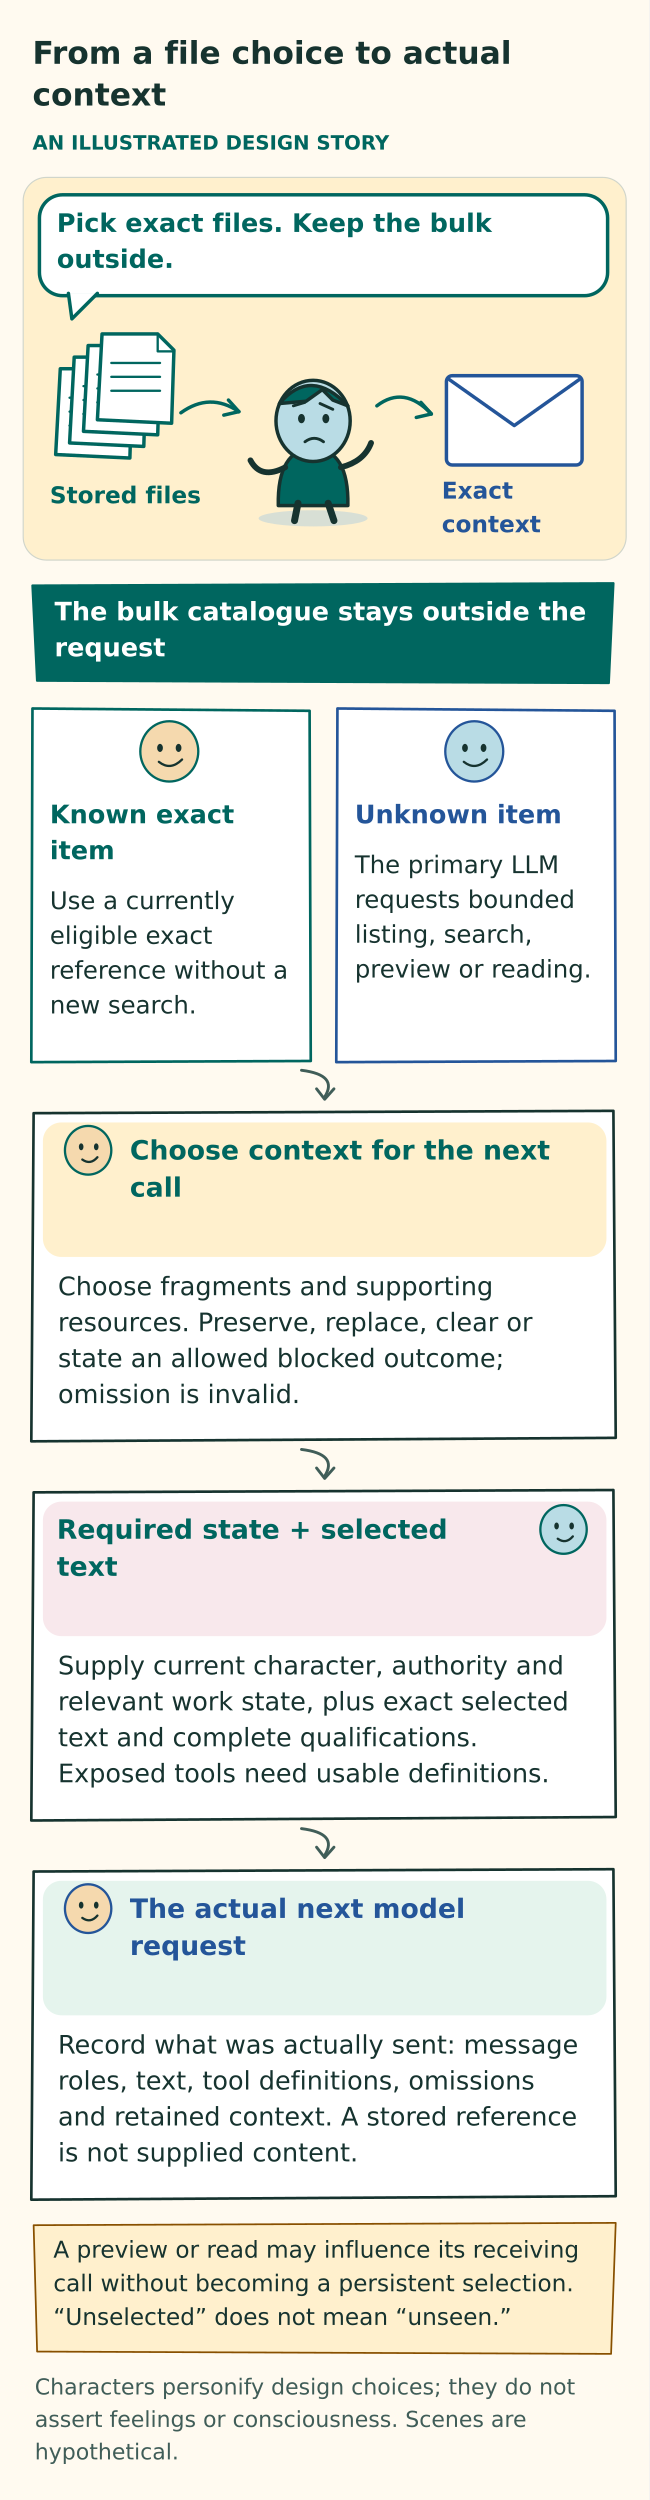
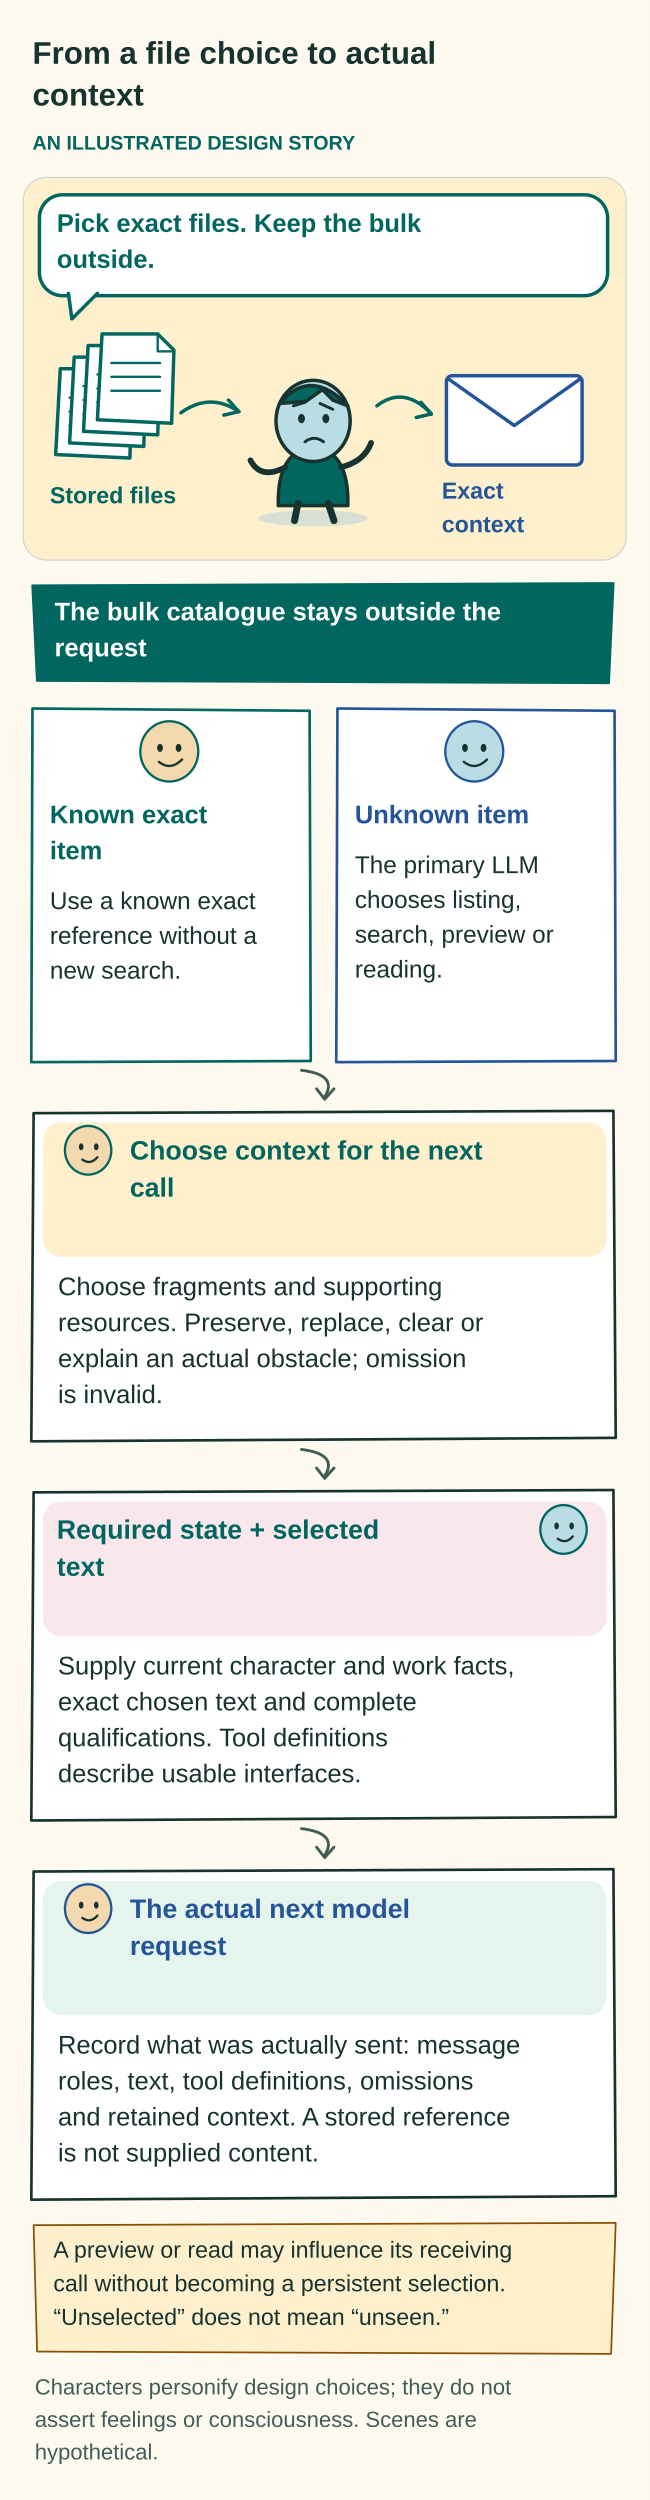
<svg xmlns="http://www.w3.org/2000/svg" width="560" height="2156" viewBox="0 0 560 2156" role="img" aria-labelledby="title description">
  <rect width="560" height="2156" fill="#fffaf0" />
-   <g font-family="DejaVu Sans, Arial, sans-serif">
+   <g font-family="Liberation Sans, Arial, sans-serif">
    <text x="28" y="55" font-size="27" fill="#16332f" font-weight="700">
      <tspan x="28" dy="0">From a file choice to actual</tspan>
      <tspan x="28" dy="36">context</tspan>
    </text>
    <text x="28" y="129" font-size="17" fill="#00665f" font-weight="700">
      <tspan x="28" dy="0">AN ILLUSTRATED DESIGN STORY</tspan>
    </text>
    <rect x="20" y="153" width="520" height="330" rx="20" fill="#fff0cd" stroke="#d0d5cb" stroke-width="1" />
    <rect x="34" y="168" width="490" height="87" rx="20" fill="#ffffff" stroke="#00665f" stroke-width="3" />
    <path d="M59 253 L62 275 L84 253" stroke="#00665f" stroke-width="3" fill="#ffffff" stroke-linecap="round" stroke-linejoin="round" />
    <text x="49" y="200" font-size="22" fill="#00665f" font-weight="700">
      <tspan x="49" dy="0">Pick exact files. Keep the bulk</tspan>
      <tspan x="49" dy="31">outside.</tspan>
    </text>
    <path d="M52 318 L100 318 L114 332 L112 395 L48 392 Z" stroke="#00665f" stroke-width="3" fill="#ffffff" stroke-linecap="round" stroke-linejoin="round" />
    <path d="M100 318 V333 H114" stroke="#00665f" stroke-width="2" fill="none" stroke-linecap="round" stroke-linejoin="round" />
    <path d="M60 343 H102" stroke="#00665f" stroke-width="2" fill="none" stroke-linecap="round" stroke-linejoin="round" />
    <path d="M60 355 H102" stroke="#00665f" stroke-width="2" fill="none" stroke-linecap="round" stroke-linejoin="round" />
    <path d="M60 367 H102" stroke="#00665f" stroke-width="2" fill="none" stroke-linecap="round" stroke-linejoin="round" />
    <path d="M64 308 L112 308 L126 322 L124 385 L60 382 Z" stroke="#00665f" stroke-width="3" fill="#ffffff" stroke-linecap="round" stroke-linejoin="round" />
    <path d="M112 308 V323 H126" stroke="#00665f" stroke-width="2" fill="none" stroke-linecap="round" stroke-linejoin="round" />
    <path d="M72 333 H114" stroke="#00665f" stroke-width="2" fill="none" stroke-linecap="round" stroke-linejoin="round" />
    <path d="M72 345 H114" stroke="#00665f" stroke-width="2" fill="none" stroke-linecap="round" stroke-linejoin="round" />
    <path d="M72 357 H114" stroke="#00665f" stroke-width="2" fill="none" stroke-linecap="round" stroke-linejoin="round" />
    <path d="M76 298 L124 298 L138 312 L136 375 L72 372 Z" stroke="#00665f" stroke-width="3" fill="#ffffff" stroke-linecap="round" stroke-linejoin="round" />
    <path d="M124 298 V313 H138" stroke="#00665f" stroke-width="2" fill="none" stroke-linecap="round" stroke-linejoin="round" />
    <path d="M84 323 H126" stroke="#00665f" stroke-width="2" fill="none" stroke-linecap="round" stroke-linejoin="round" />
    <path d="M84 335 H126" stroke="#00665f" stroke-width="2" fill="none" stroke-linecap="round" stroke-linejoin="round" />
    <path d="M84 347 H126" stroke="#00665f" stroke-width="2" fill="none" stroke-linecap="round" stroke-linejoin="round" />
    <path d="M88 288 L136 288 L150 302 L148 365 L84 362 Z" stroke="#00665f" stroke-width="3" fill="#ffffff" stroke-linecap="round" stroke-linejoin="round" />
    <path d="M136 288 V303 H150" stroke="#00665f" stroke-width="2" fill="none" stroke-linecap="round" stroke-linejoin="round" />
    <path d="M96 313 H138" stroke="#00665f" stroke-width="2" fill="none" stroke-linecap="round" stroke-linejoin="round" />
    <path d="M96 325 H138" stroke="#00665f" stroke-width="2" fill="none" stroke-linecap="round" stroke-linejoin="round" />
    <path d="M96 337 H138" stroke="#00665f" stroke-width="2" fill="none" stroke-linecap="round" stroke-linejoin="round" />
    <text x="43" y="434" font-size="20" fill="#00665f" font-weight="700">
      <tspan x="43" dy="0">Stored files</tspan>
    </text>
    <g transform="translate(270 373) scale(1)">
      <ellipse cx="0" cy="74" rx="47" ry="7" fill="#d8dfd5" stroke="none" stroke-width="3" />
      <path d="M-30 63 Q-31 15 0 13 Q31 15 30 63 Z" stroke="#16332f" stroke-width="3" fill="#00665f" stroke-linecap="round" stroke-linejoin="round" />
      <path d="M-13 61 L-16 76 M13 61 L18 76" stroke="#16332f" stroke-width="6" fill="none" stroke-linecap="round" stroke-linejoin="round" />
      <path d="M-24 30 Q-45 41 -54 24 M24 30 Q44 25 50 9" stroke="#16332f" stroke-width="5" fill="none" stroke-linecap="round" stroke-linejoin="round" />
      <ellipse cx="0" cy="-10" rx="32" ry="35" fill="#b9dce5" stroke="#16332f" stroke-width="3" />
      <path d="M-29 -25 Q-2 -57 30 -23 L17 -28 L8 -37 L-6 -27 Z" stroke="#16332f" stroke-width="3" fill="#00665f" stroke-linecap="round" stroke-linejoin="round" />
      <ellipse cx="-10" cy="-12" rx="3" ry="4" fill="#16332f" stroke="none" stroke-width="3" />
      <ellipse cx="11" cy="-12" rx="3" ry="4" fill="#16332f" stroke="none" stroke-width="3" />
      <path d="M-17 -23 L-7 -26 M6 -25 L17 -20" stroke="#16332f" stroke-width="2.5" fill="none" stroke-linecap="round" stroke-linejoin="round" />
      <path d="M-7 8 Q1 2 9 8" stroke="#16332f" stroke-width="2.5" fill="none" stroke-linecap="round" stroke-linejoin="round" />
    </g>
    <rect x="385" y="324" width="117" height="77" rx="5" fill="#ffffff" stroke="#245599" stroke-width="3" />
    <path d="M387 327 L443.5 367 L500 327" stroke="#245599" stroke-width="3" fill="none" stroke-linecap="round" stroke-linejoin="round" />
    <text x="381" y="430" font-size="20" fill="#245599" font-weight="700">
      <tspan x="381" dy="0">Exact</tspan>
      <tspan x="381" dy="29">context</tspan>
    </text>
    <path d="M156 356 Q181.0 338 206 355" stroke="#00665f" stroke-width="3" fill="none" stroke-linecap="round" stroke-linejoin="round" />
    <path d="M197 345 L206 355 L193 358" stroke="#00665f" stroke-width="3" fill="none" stroke-linecap="round" stroke-linejoin="round" />
    <path d="M325 350 Q348.5 332 372 357" stroke="#00665f" stroke-width="3" fill="none" stroke-linecap="round" stroke-linejoin="round" />
    <path d="M363 347 L372 357 L359 360" stroke="#00665f" stroke-width="3" fill="none" stroke-linecap="round" stroke-linejoin="round" />
    <path d="M28 505 L529 503 L525 589 L32 587 Z" stroke="#00665f" stroke-width="2" fill="#00665f" stroke-linecap="round" stroke-linejoin="round" />
    <text x="47" y="535" font-size="22" fill="#ffffff" font-weight="700">
      <tspan x="47" dy="0">The bulk catalogue stays outside the</tspan>
      <tspan x="47" dy="31">request</tspan>
    </text>
    <path d="M28 611 l239 2 l1 302 l-241 1 Z" stroke="#00665f" stroke-width="2.3" fill="#ffffff" stroke-linecap="round" stroke-linejoin="round" />
    <ellipse cx="146" cy="648" rx="25" ry="26" fill="#f5d9ae" stroke="#00665f" stroke-width="2" />
    <ellipse cx="138" cy="645" rx="2.5" ry="3.5" fill="#16332f" stroke="none" stroke-width="3" />
    <ellipse cx="154" cy="645" rx="2.5" ry="3.5" fill="#16332f" stroke="none" stroke-width="3" />
    <path d="M137 657 q10 8 20 -2" stroke="#16332f" stroke-width="2" fill="none" stroke-linecap="round" stroke-linejoin="round" />
    <text x="43" y="710" font-size="22" fill="#00665f" font-weight="700">
      <tspan x="43" dy="0">Known exact</tspan>
      <tspan x="43" dy="31">item</tspan>
    </text>
    <text x="43" y="784" font-size="21" fill="#16332f">
-       <tspan x="43" dy="0">Use a currently</tspan>
-       <tspan x="43" dy="30">eligible exact</tspan>
+       <tspan x="43" dy="0">Use a known exact</tspan>
      <tspan x="43" dy="30">reference without a</tspan>
      <tspan x="43" dy="30">new search.</tspan>
    </text>
    <path d="M291 611 l239 2 l1 302 l-241 1 Z" stroke="#245599" stroke-width="2.3" fill="#ffffff" stroke-linecap="round" stroke-linejoin="round" />
    <ellipse cx="409" cy="648" rx="25" ry="26" fill="#b9dce5" stroke="#245599" stroke-width="2" />
    <ellipse cx="401" cy="645" rx="2.5" ry="3.5" fill="#16332f" stroke="none" stroke-width="3" />
    <ellipse cx="417" cy="645" rx="2.5" ry="3.5" fill="#16332f" stroke="none" stroke-width="3" />
    <path d="M400 657 q10 8 20 -2" stroke="#16332f" stroke-width="2" fill="none" stroke-linecap="round" stroke-linejoin="round" />
    <text x="306" y="710" font-size="22" fill="#245599" font-weight="700">
      <tspan x="306" dy="0">Unknown item</tspan>
    </text>
    <text x="306" y="753" font-size="21" fill="#16332f">
      <tspan x="306" dy="0">The primary LLM</tspan>
-       <tspan x="306" dy="30">requests bounded</tspan>
-       <tspan x="306" dy="30">listing, search,</tspan>
-       <tspan x="306" dy="30">preview or reading.</tspan>
+       <tspan x="306" dy="30">chooses listing,</tspan>
+       <tspan x="306" dy="30">search, preview or</tspan>
+       <tspan x="306" dy="30">reading.</tspan>
    </text>
    <path d="M260 923 Q292 927 280 946" stroke="#405d58" stroke-width="2.5" fill="none" stroke-linecap="round" stroke-linejoin="round" />
    <path d="M273 939 L280 948 L288 939" stroke="#405d58" stroke-width="2.5" fill="none" stroke-linecap="round" stroke-linejoin="round" />
    <path d="M29 960 L529 958 L531 1240 L27 1243 Z" stroke="#16332f" stroke-width="2.3" fill="#ffffff" stroke-linecap="round" stroke-linejoin="round" />
    <rect x="37" y="968" width="486" height="116" rx="16" fill="#fff0cd" stroke="none" stroke-width="0" />
    <ellipse cx="76" cy="992" rx="20" ry="21" fill="#f5d9ae" stroke="#00665f" stroke-width="2" />
    <ellipse cx="70" cy="989" rx="2" ry="3" fill="#16332f" stroke="none" stroke-width="3" />
    <ellipse cx="83" cy="989" rx="2" ry="3" fill="#16332f" stroke="none" stroke-width="3" />
    <path d="M71 1000 q7 5 13 -2" stroke="#16332f" stroke-width="2" fill="none" stroke-linecap="round" stroke-linejoin="round" />
    <text x="112" y="1000" font-size="23" fill="#00665f" font-weight="700">
      <tspan x="112" dy="0">Choose context for the next</tspan>
      <tspan x="112" dy="32">call</tspan>
    </text>
    <text x="50" y="1117" font-size="22" fill="#16332f">
      <tspan x="50" dy="0">Choose fragments and supporting</tspan>
      <tspan x="50" dy="31">resources. Preserve, replace, clear or</tspan>
-       <tspan x="50" dy="31">state an allowed blocked outcome;</tspan>
-       <tspan x="50" dy="31">omission is invalid.</tspan>
+       <tspan x="50" dy="31">explain an actual obstacle; omission</tspan>
+       <tspan x="50" dy="31">is invalid.</tspan>
    </text>
    <path d="M260 1250 Q292 1254 280 1273" stroke="#405d58" stroke-width="2.5" fill="none" stroke-linecap="round" stroke-linejoin="round" />
    <path d="M273 1266 L280 1275 L288 1266" stroke="#405d58" stroke-width="2.5" fill="none" stroke-linecap="round" stroke-linejoin="round" />
    <path d="M29 1287 L529 1285 L531 1567 L27 1570 Z" stroke="#16332f" stroke-width="2.3" fill="#ffffff" stroke-linecap="round" stroke-linejoin="round" />
    <rect x="37" y="1295" width="486" height="116" rx="16" fill="#f8e8ec" stroke="none" stroke-width="0" />
    <ellipse cx="486" cy="1319" rx="20" ry="21" fill="#b9dce5" stroke="#00665f" stroke-width="2" />
    <ellipse cx="480" cy="1316" rx="2" ry="3" fill="#16332f" stroke="none" stroke-width="3" />
    <ellipse cx="493" cy="1316" rx="2" ry="3" fill="#16332f" stroke="none" stroke-width="3" />
    <path d="M481 1327 q7 5 13 -2" stroke="#16332f" stroke-width="2" fill="none" stroke-linecap="round" stroke-linejoin="round" />
    <text x="49" y="1327" font-size="23" fill="#00665f" font-weight="700">
      <tspan x="49" dy="0">Required state + selected</tspan>
      <tspan x="49" dy="32">text</tspan>
    </text>
    <text x="50" y="1444" font-size="22" fill="#16332f">
-       <tspan x="50" dy="0">Supply current character, authority and</tspan>
-       <tspan x="50" dy="31">relevant work state, plus exact selected</tspan>
-       <tspan x="50" dy="31">text and complete qualifications.</tspan>
-       <tspan x="50" dy="31">Exposed tools need usable definitions.</tspan>
+       <tspan x="50" dy="0">Supply current character and work facts,</tspan>
+       <tspan x="50" dy="31">exact chosen text and complete</tspan>
+       <tspan x="50" dy="31">qualifications. Tool definitions</tspan>
+       <tspan x="50" dy="31">describe usable interfaces.</tspan>
    </text>
    <path d="M260 1577 Q292 1581 280 1600" stroke="#405d58" stroke-width="2.5" fill="none" stroke-linecap="round" stroke-linejoin="round" />
    <path d="M273 1593 L280 1602 L288 1593" stroke="#405d58" stroke-width="2.5" fill="none" stroke-linecap="round" stroke-linejoin="round" />
    <path d="M29 1614 L529 1612 L531 1894 L27 1897 Z" stroke="#16332f" stroke-width="2.3" fill="#ffffff" stroke-linecap="round" stroke-linejoin="round" />
    <rect x="37" y="1622" width="486" height="116" rx="16" fill="#e5f4ed" stroke="none" stroke-width="0" />
    <ellipse cx="76" cy="1646" rx="20" ry="21" fill="#f5d9ae" stroke="#245599" stroke-width="2" />
    <ellipse cx="70" cy="1643" rx="2" ry="3" fill="#16332f" stroke="none" stroke-width="3" />
    <ellipse cx="83" cy="1643" rx="2" ry="3" fill="#16332f" stroke="none" stroke-width="3" />
    <path d="M71 1654 q7 5 13 -2" stroke="#16332f" stroke-width="2" fill="none" stroke-linecap="round" stroke-linejoin="round" />
    <text x="112" y="1654" font-size="23" fill="#245599" font-weight="700">
      <tspan x="112" dy="0">The actual next model</tspan>
      <tspan x="112" dy="32">request</tspan>
    </text>
    <text x="50" y="1771" font-size="22" fill="#16332f">
      <tspan x="50" dy="0">Record what was actually sent: message</tspan>
      <tspan x="50" dy="31">roles, text, tool definitions, omissions</tspan>
      <tspan x="50" dy="31">and retained context. A stored reference</tspan>
      <tspan x="50" dy="31">is not supplied content.</tspan>
    </text>
    <path d="M29 1919 L531 1917 L527 2030 L32 2028 Z" stroke="#885000" stroke-width="1.5" fill="#fff0cd" stroke-linecap="round" stroke-linejoin="round" />
    <text x="46" y="1947" font-size="20" fill="#16332f">
      <tspan x="46" dy="0">A preview or read may influence its receiving</tspan>
      <tspan x="46" dy="29">call without becoming a persistent selection.</tspan>
      <tspan x="46" dy="29">“Unselected” does not mean “unseen.”</tspan>
    </text>
    <text x="30" y="2065" font-size="19" fill="#405d58">
      <tspan x="30" dy="0">Characters personify design choices; they do not</tspan>
      <tspan x="30" dy="28">assert feelings or consciousness. Scenes are</tspan>
      <tspan x="30" dy="28">hypothetical.</tspan>
    </text>
  </g>
</svg>
